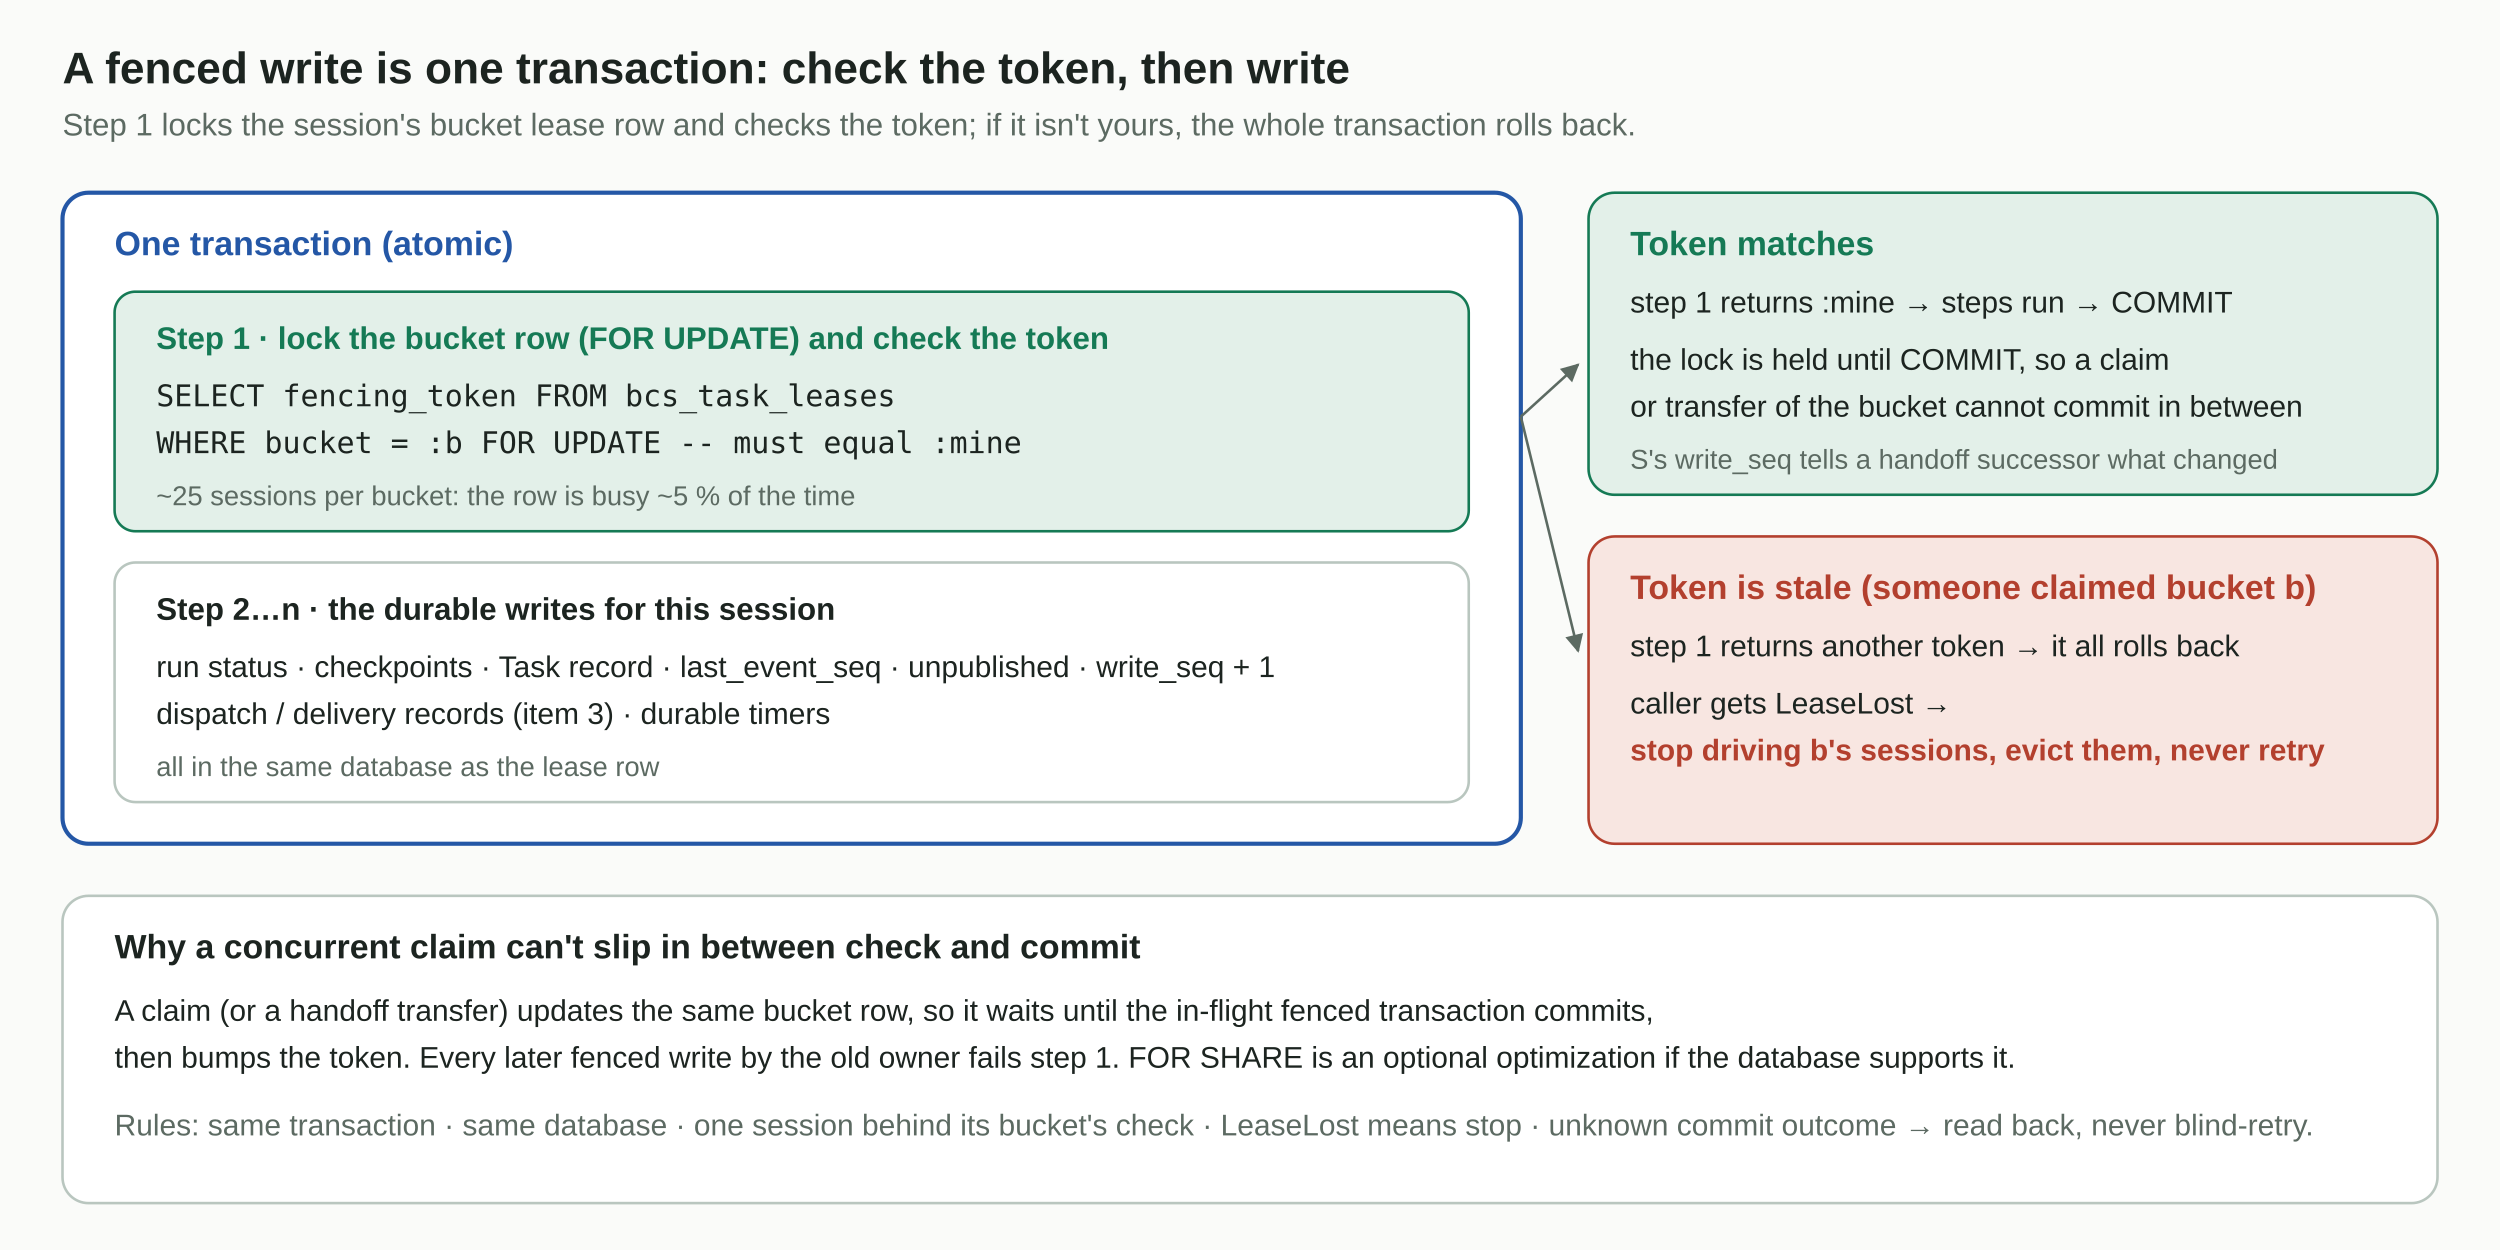
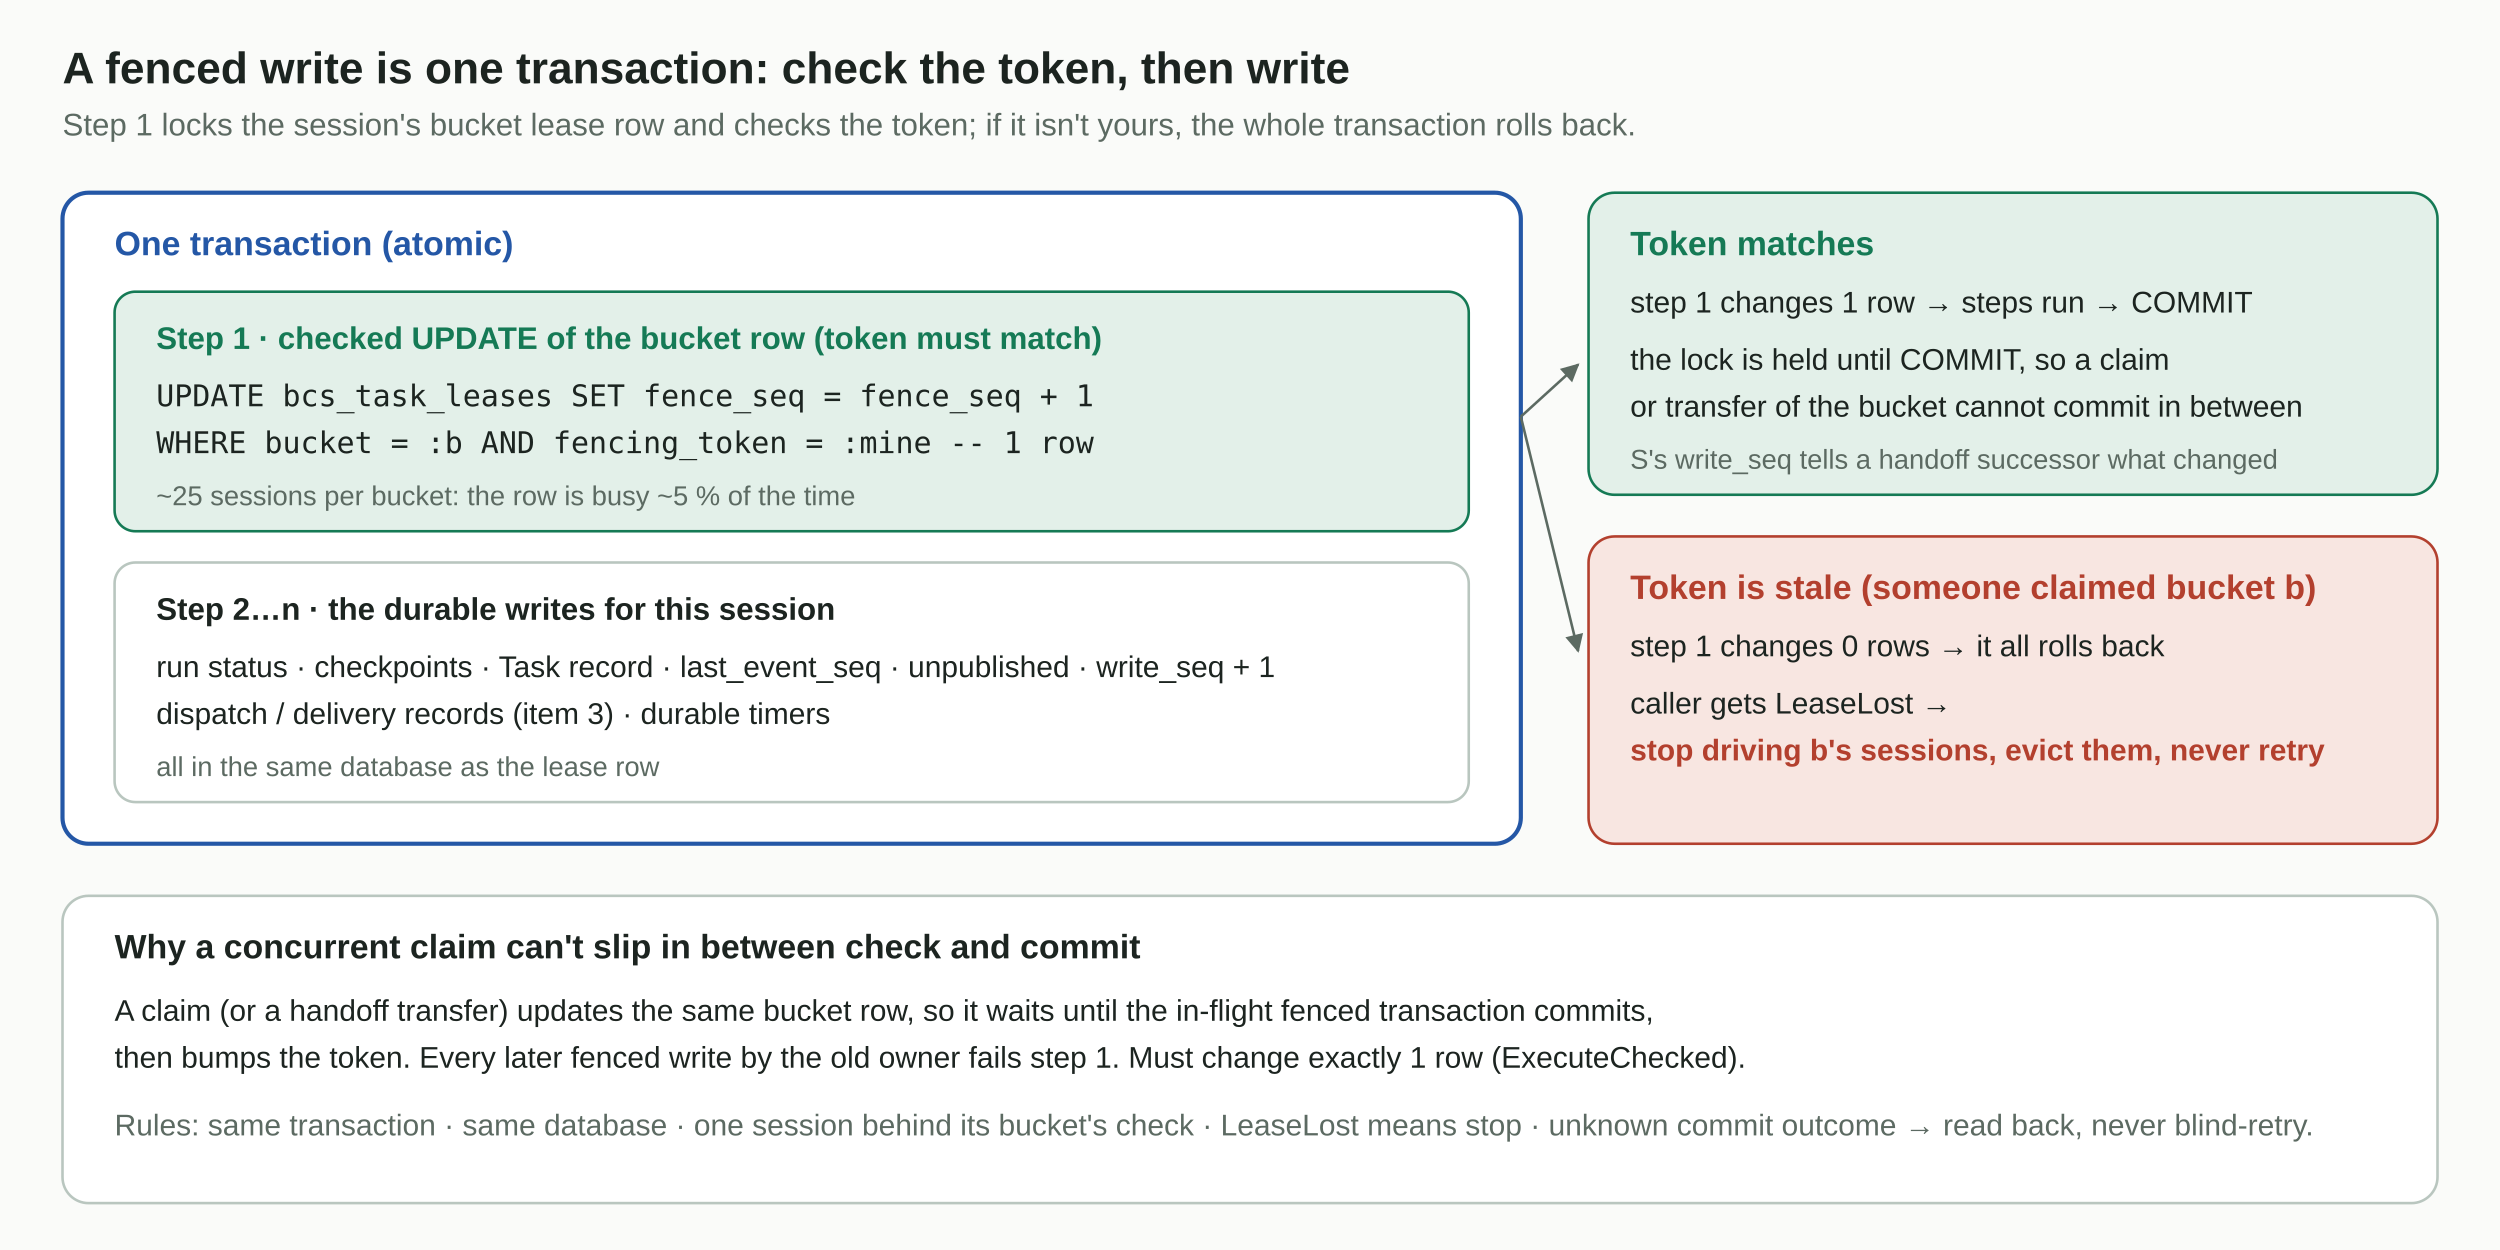
<svg xmlns="http://www.w3.org/2000/svg" viewBox="0 0 960 480" font-family="Arial, Helvetica, sans-serif">
  <defs>
    <marker id="ar" viewBox="0 0 10 10" refX="9" refY="5" markerWidth="7" markerHeight="7" orient="auto-start-reverse">
      <path d="M0 0L10 5L0 10z" fill="#5c6a62" />
    </marker>
  </defs>
  <rect x="0" y="0" width="960" height="480" fill="#fafbf9" />
  <text x="24" y="32" font-size="17" font-weight="bold" fill="#1c2420">A fenced write is one transaction: check the token, then write</text>
  <text x="24" y="52" font-size="12" fill="#5c6a62">Step 1 locks the session's bucket lease row and checks the token; if it isn't yours, the whole transaction rolls back.</text>
  <rect x="24" y="74" width="560" height="250" rx="10" fill="#ffffff" stroke="#2457a6" stroke-width="1.6" />
  <text x="44" y="98" font-size="13" font-weight="bold" fill="#2457a6">One transaction (atomic)</text>
  <rect x="44" y="112" width="520" height="92" rx="8" fill="#e3f0e9" stroke="#157a55" />
-   <text x="60" y="134" font-size="12" font-weight="bold" fill="#157a55">Step 1 · lock the bucket row (FOR UPDATE) and check the token</text>
-   <text x="60" y="156" font-size="11.5" font-family="Menlo, Consolas, monospace" fill="#1c2420">SELECT fencing_token FROM bcs_task_leases</text>
-   <text x="60" y="174" font-size="11.5" font-family="Menlo, Consolas, monospace" fill="#1c2420"> WHERE bucket = :b FOR UPDATE     -- must equal :mine</text>
+   <text x="60" y="134" font-size="12" font-weight="bold" fill="#157a55">Step 1 · checked UPDATE of the bucket row (token must match)</text>
+   <text x="60" y="156" font-size="11.5" font-family="Menlo, Consolas, monospace" fill="#1c2420">UPDATE bcs_task_leases SET fence_seq = fence_seq + 1</text>
+   <text x="60" y="174" font-size="11.5" font-family="Menlo, Consolas, monospace" fill="#1c2420"> WHERE bucket = :b AND fencing_token = :mine  -- 1 row</text>
  <text x="60" y="194" font-size="10.5" fill="#5c6a62">~25 sessions per bucket: the row is busy ~5 % of the time</text>
  <rect x="44" y="216" width="520" height="92" rx="8" fill="#ffffff" stroke="#b9c6bf" />
  <text x="60" y="238" font-size="12" font-weight="bold" fill="#1c2420">Step 2…n · the durable writes for this session</text>
  <text x="60" y="260" font-size="11.5" fill="#1c2420">run status · checkpoints · Task record · last_event_seq · unpublished · write_seq + 1</text>
  <text x="60" y="278" font-size="11.5" fill="#1c2420">dispatch / delivery records (item 3) · durable timers</text>
  <text x="60" y="298" font-size="10.5" fill="#5c6a62">all in the same database as the lease row</text>
  <rect x="610" y="74" width="326" height="116" rx="10" fill="#e3f0e9" stroke="#157a55" />
  <text x="626" y="98" font-size="13" font-weight="bold" fill="#157a55">Token matches</text>
-   <text x="626" y="120" font-size="11.5" fill="#1c2420">step 1 returns :mine → steps run → COMMIT</text>
+   <text x="626" y="120" font-size="11.5" fill="#1c2420">step 1 changes 1 row → steps run → COMMIT</text>
  <text x="626" y="142" font-size="11.5" fill="#1c2420">the lock is held until COMMIT, so a claim</text>
  <text x="626" y="160" font-size="11.5" fill="#1c2420">or transfer of the bucket cannot commit in between</text>
  <text x="626" y="180" font-size="10.5" fill="#5c6a62">S's write_seq tells a handoff successor what changed</text>
  <rect x="610" y="206" width="326" height="118" rx="10" fill="#f8e6e1" stroke="#b3402e" />
  <text x="626" y="230" font-size="13" font-weight="bold" fill="#b3402e">Token is stale (someone claimed bucket b)</text>
-   <text x="626" y="252" font-size="11.5" fill="#1c2420">step 1 returns another token → it all rolls back</text>
+   <text x="626" y="252" font-size="11.5" fill="#1c2420">step 1 changes 0 rows → it all rolls back</text>
  <text x="626" y="274" font-size="11.5" fill="#1c2420">caller gets LeaseLost →</text>
  <text x="626" y="292" font-size="11.5" font-weight="bold" fill="#b3402e">stop driving b's sessions, evict them, never retry</text>
  <line x1="584" y1="160" x2="606" y2="140" stroke="#5c6a62" marker-end="url(#ar)" />
  <line x1="584" y1="160" x2="606" y2="250" stroke="#5c6a62" marker-end="url(#ar)" />
  <rect x="24" y="344" width="912" height="118" rx="10" fill="#ffffff" stroke="#b9c6bf" />
  <text x="44" y="368" font-size="13" font-weight="bold" fill="#1c2420">Why a concurrent claim can't slip in between check and commit</text>
  <text x="44" y="392" font-size="11.5" fill="#1c2420">A claim (or a handoff transfer) updates the same bucket row, so it waits until the in-flight fenced transaction commits,</text>
-   <text x="44" y="410" font-size="11.5" fill="#1c2420">then bumps the token. Every later fenced write by the old owner fails step 1. FOR SHARE is an optional optimization if the database supports it.</text>
+   <text x="44" y="410" font-size="11.5" fill="#1c2420">then bumps the token. Every later fenced write by the old owner fails step 1. Must change exactly 1 row (ExecuteChecked).</text>
  <text x="44" y="436" font-size="11.5" fill="#5c6a62">Rules: same transaction · same database · one session behind its bucket's check · LeaseLost means stop · unknown commit outcome → read back, never blind-retry.</text>
</svg>
